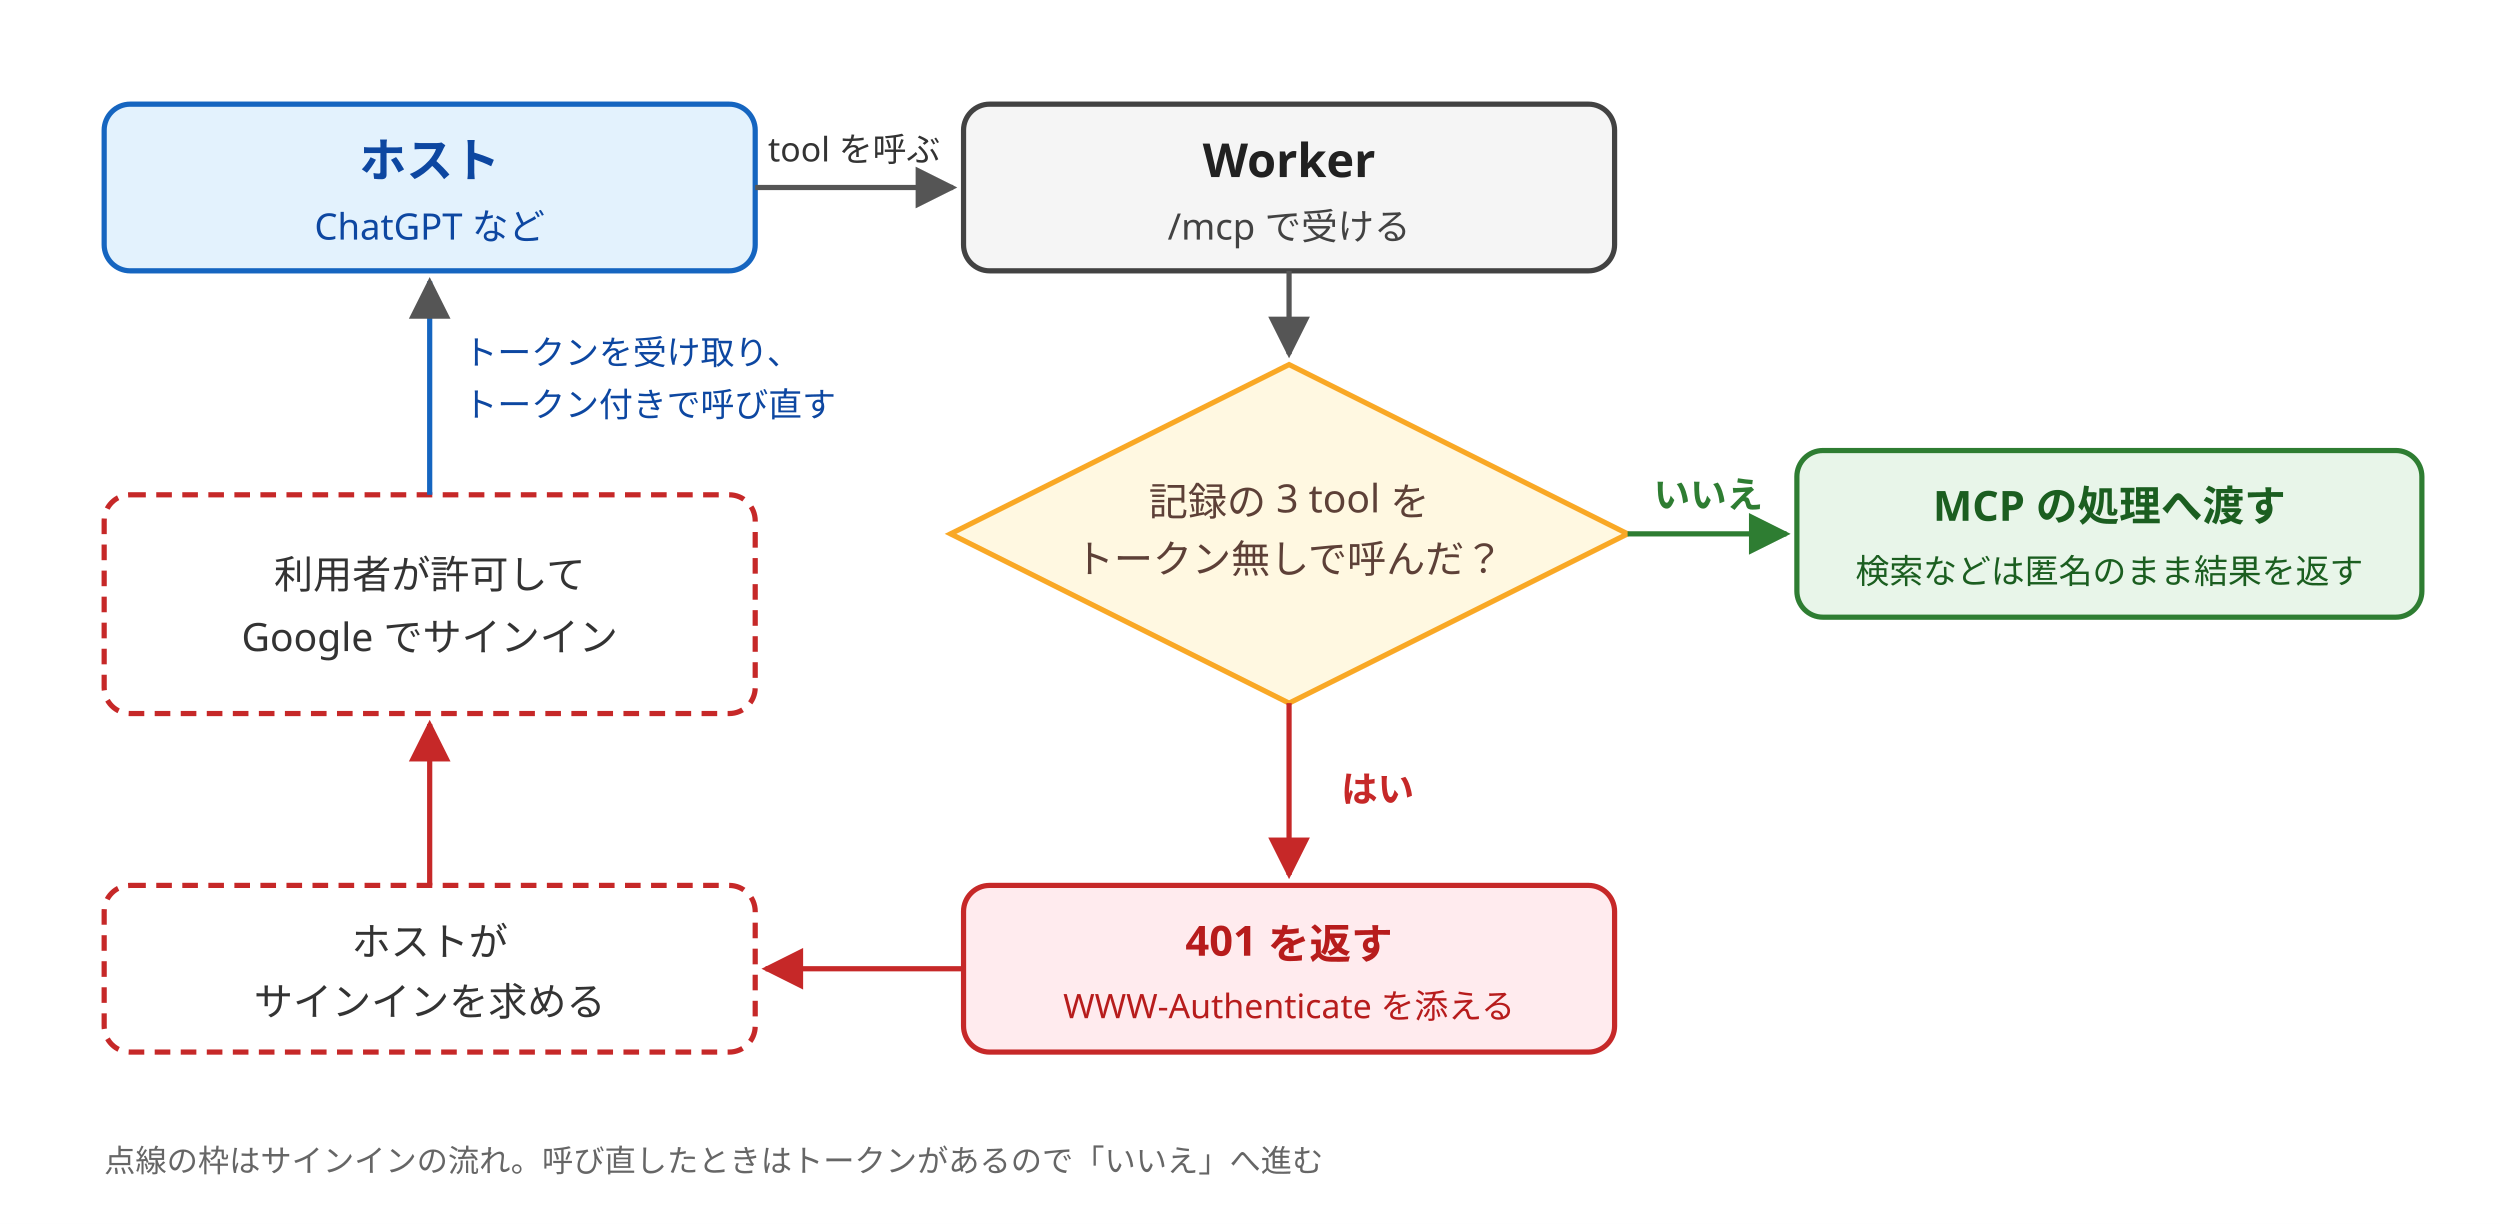
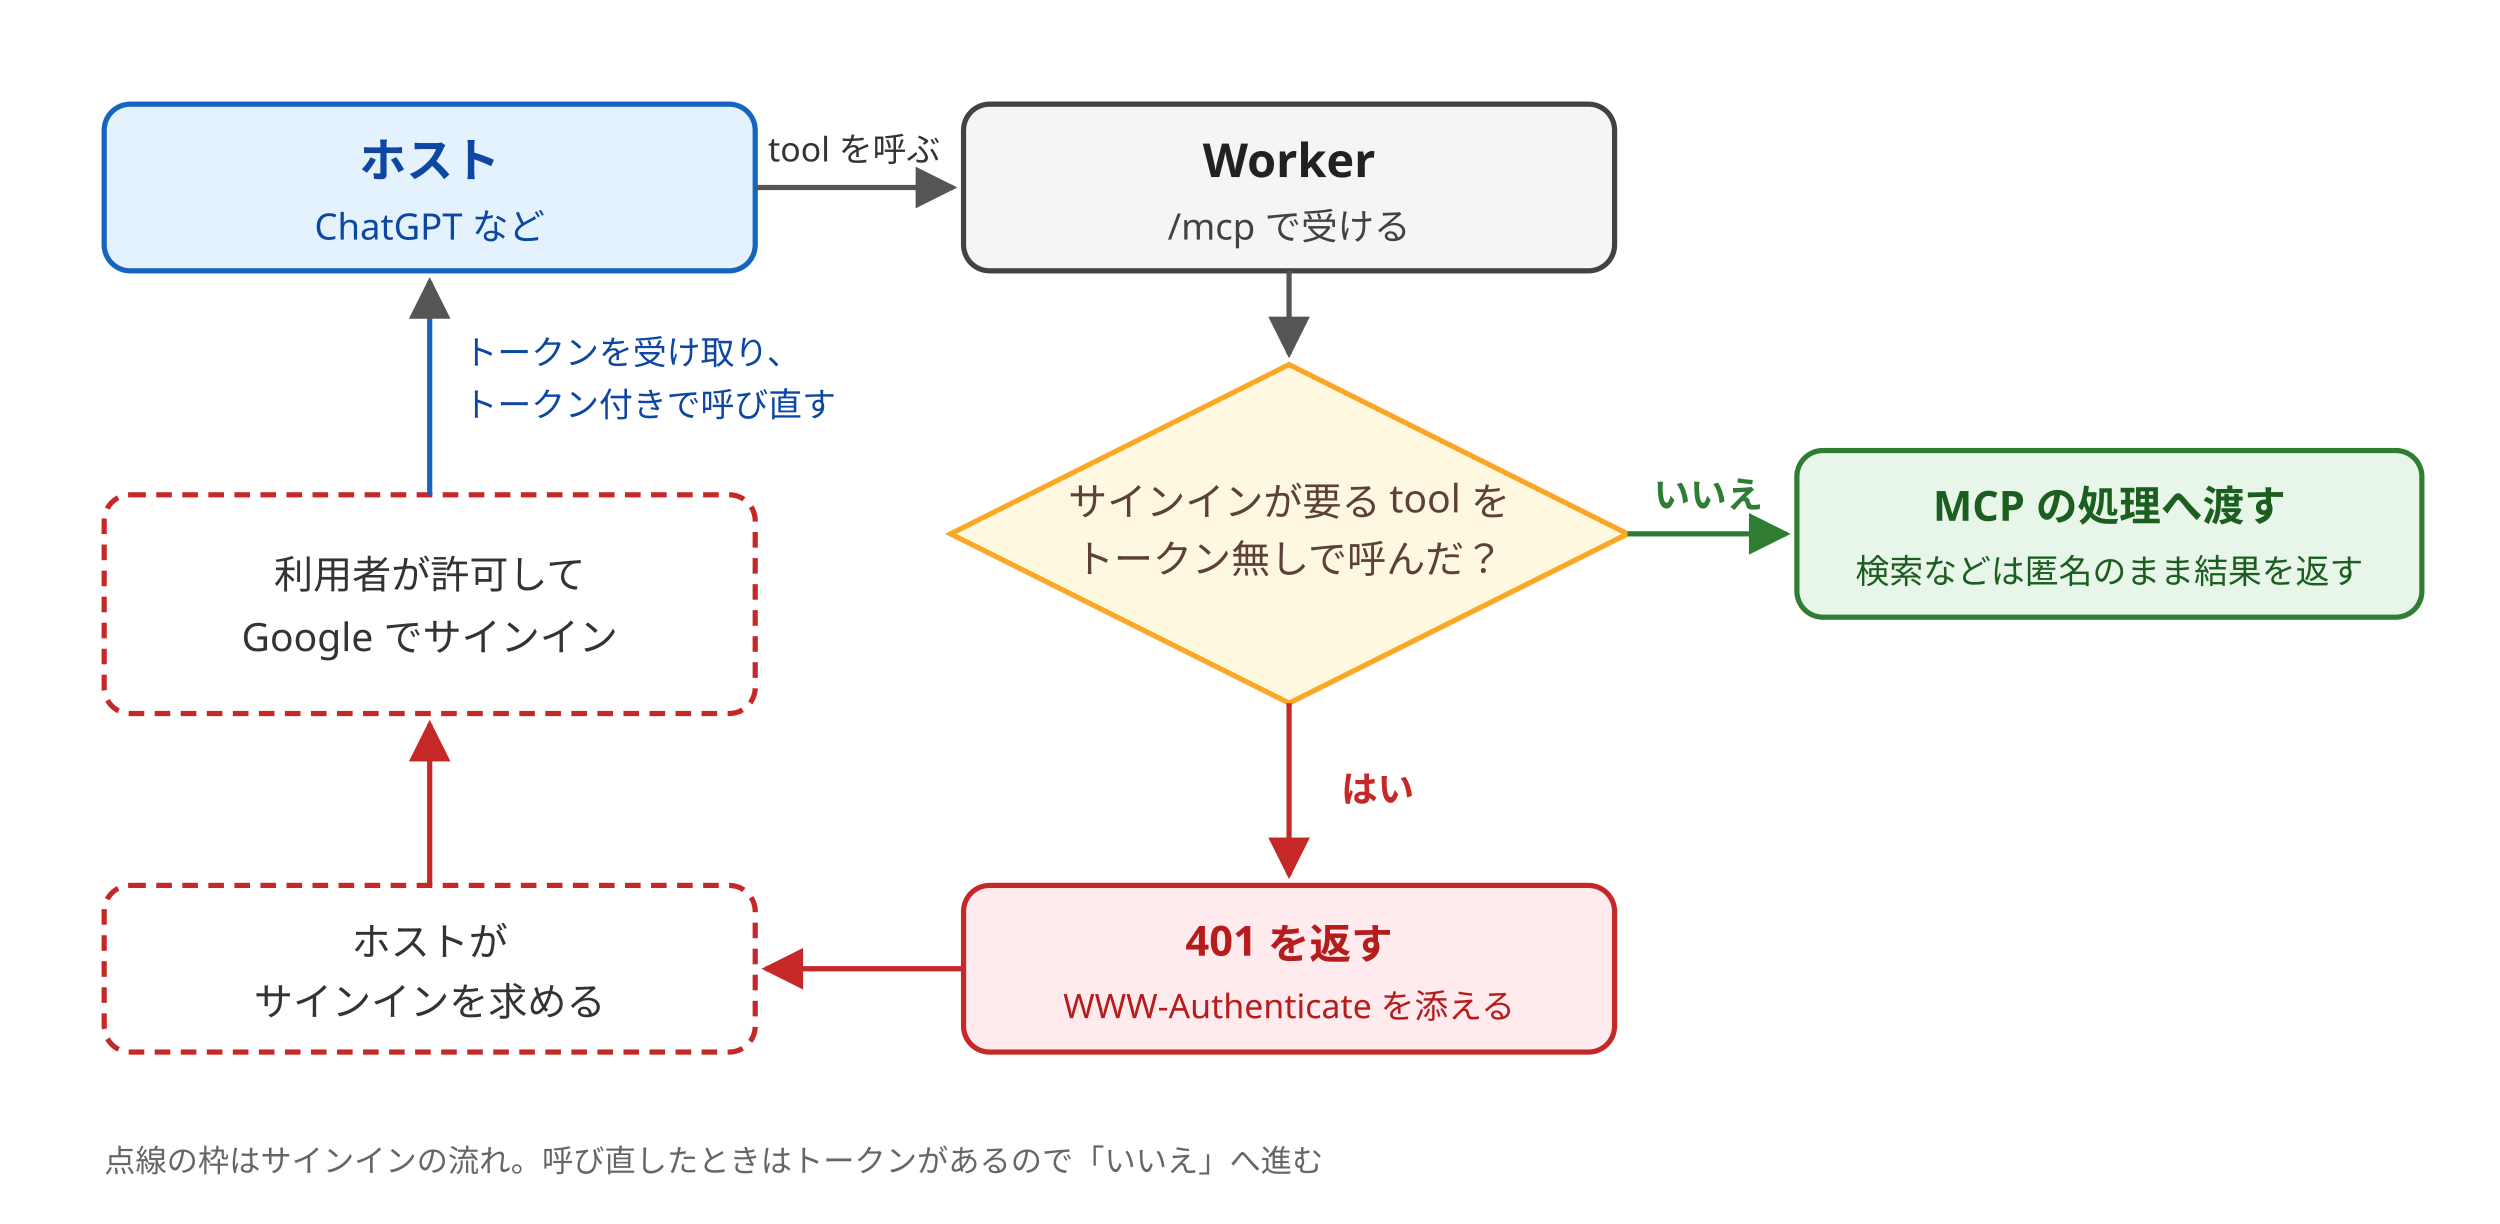
<svg xmlns="http://www.w3.org/2000/svg" width="960" height="470" viewBox="0 0 960 470" font-family="'Hiragino Sans','Hiragino Kaku Gothic ProN','Noto Sans JP',sans-serif">
  <defs>
    <marker id="a" viewBox="0 0 10 10" refX="9" refY="5" markerWidth="8" markerHeight="8" orient="auto-start-reverse">
      <path d="M0,0 L10,5 L0,10 z" fill="#555" />
    </marker>
    <marker id="ag" viewBox="0 0 10 10" refX="9" refY="5" markerWidth="8" markerHeight="8" orient="auto-start-reverse">
      <path d="M0,0 L10,5 L0,10 z" fill="#2e7d32" />
    </marker>
    <marker id="ar" viewBox="0 0 10 10" refX="9" refY="5" markerWidth="8" markerHeight="8" orient="auto-start-reverse">
      <path d="M0,0 L10,5 L0,10 z" fill="#c62828" />
    </marker>
  </defs>
  <rect width="960" height="470" fill="#ffffff" />
  <rect x="40" y="40" width="250" height="64" rx="10" fill="#e3f2fd" stroke="#1565c0" stroke-width="2" />
  <text x="165" y="68" font-size="18" font-weight="bold" text-anchor="middle" fill="#0d47a1">ホスト</text>
  <text x="165" y="92" font-size="14" text-anchor="middle" fill="#0d47a1">ChatGPT など</text>
  <rect x="370" y="40" width="250" height="64" rx="10" fill="#f5f5f5" stroke="#424242" stroke-width="2" />
  <text x="495" y="68" font-size="18" font-weight="bold" text-anchor="middle" fill="#212121">Worker</text>
  <text x="495" y="92" font-size="14" text-anchor="middle" fill="#424242">/mcp で受ける</text>
  <line x1="290" y1="72" x2="366" y2="72" stroke="#555" stroke-width="2" marker-end="url(#a)" />
  <text x="328" y="62" font-size="13" text-anchor="middle" fill="#333">tool を呼ぶ</text>
  <polygon points="495,140 625,205 495,270 365,205" fill="#fff8e1" stroke="#f9a825" stroke-width="2" />
-   <text x="495" y="198" font-size="15" text-anchor="middle" fill="#5d4037">記録の 3 tool を</text>
+   <text x="495" y="198" font-size="15" text-anchor="middle" fill="#5d4037">サインインが要る tool を</text>
  <text x="495" y="220" font-size="15" text-anchor="middle" fill="#5d4037">トークン無しで呼んだ？</text>
  <line x1="495" y1="104" x2="495" y2="136" stroke="#555" stroke-width="2" marker-end="url(#a)" />
  <rect x="690" y="173" width="240" height="64" rx="10" fill="#e8f5e9" stroke="#2e7d32" stroke-width="2" />
  <text x="810" y="200" font-size="16" font-weight="bold" text-anchor="middle" fill="#1b5e20">MCP の処理へ渡す</text>
  <text x="810" y="224" font-size="13" text-anchor="middle" fill="#1b5e20">検索などは匿名のまま結果を返す</text>
  <line x1="625" y1="205" x2="686" y2="205" stroke="#2e7d32" stroke-width="2" marker-end="url(#ag)" />
  <text x="656" y="195" font-size="14" font-weight="bold" text-anchor="middle" fill="#2e7d32">いいえ</text>
  <rect x="370" y="340" width="250" height="64" rx="10" fill="#ffebee" stroke="#c62828" stroke-width="2" />
  <text x="495" y="367" font-size="16" font-weight="bold" text-anchor="middle" fill="#b71c1c">401 を返す</text>
  <text x="495" y="391" font-size="13" text-anchor="middle" fill="#b71c1c">WWW-Authenticate を添える</text>
  <line x1="495" y1="270" x2="495" y2="336" stroke="#c62828" stroke-width="2" marker-end="url(#ar)" />
  <text x="515" y="308" font-size="14" font-weight="bold" fill="#c62828">はい</text>
  <rect x="40" y="340" width="250" height="64" rx="10" fill="#fff" stroke="#c62828" stroke-width="2" stroke-dasharray="6 4" />
  <text x="165" y="367" font-size="15" text-anchor="middle" fill="#333">ホストが</text>
  <text x="165" y="390" font-size="15" text-anchor="middle" fill="#333">サインインを求める</text>
  <line x1="370" y1="372" x2="294" y2="372" stroke="#c62828" stroke-width="2" marker-end="url(#ar)" />
  <rect x="40" y="190" width="250" height="84" rx="10" fill="#fff" stroke="#c62828" stroke-width="2" stroke-dasharray="6 4" />
  <text x="165" y="226" font-size="15" text-anchor="middle" fill="#333">利用者が許可して</text>
  <text x="165" y="250" font-size="15" text-anchor="middle" fill="#333">Google でサインイン</text>
  <line x1="165" y1="340" x2="165" y2="278" stroke="#c62828" stroke-width="2" marker-end="url(#ar)" />
  <line x1="165" y1="190" x2="165" y2="108" stroke="#1565c0" stroke-width="2" marker-end="url(#a)" />
  <text x="178" y="140" font-size="13" fill="#0d47a1">トークンを受け取り、</text>
  <text x="178" y="160" font-size="13" fill="#0d47a1">トークン付きで呼び直す</text>
  <text x="40" y="450" font-size="12" fill="#666">点線の枠はサインインの流れ。呼び直したときはトークンがあるので「いいえ」へ進む</text>
</svg>
